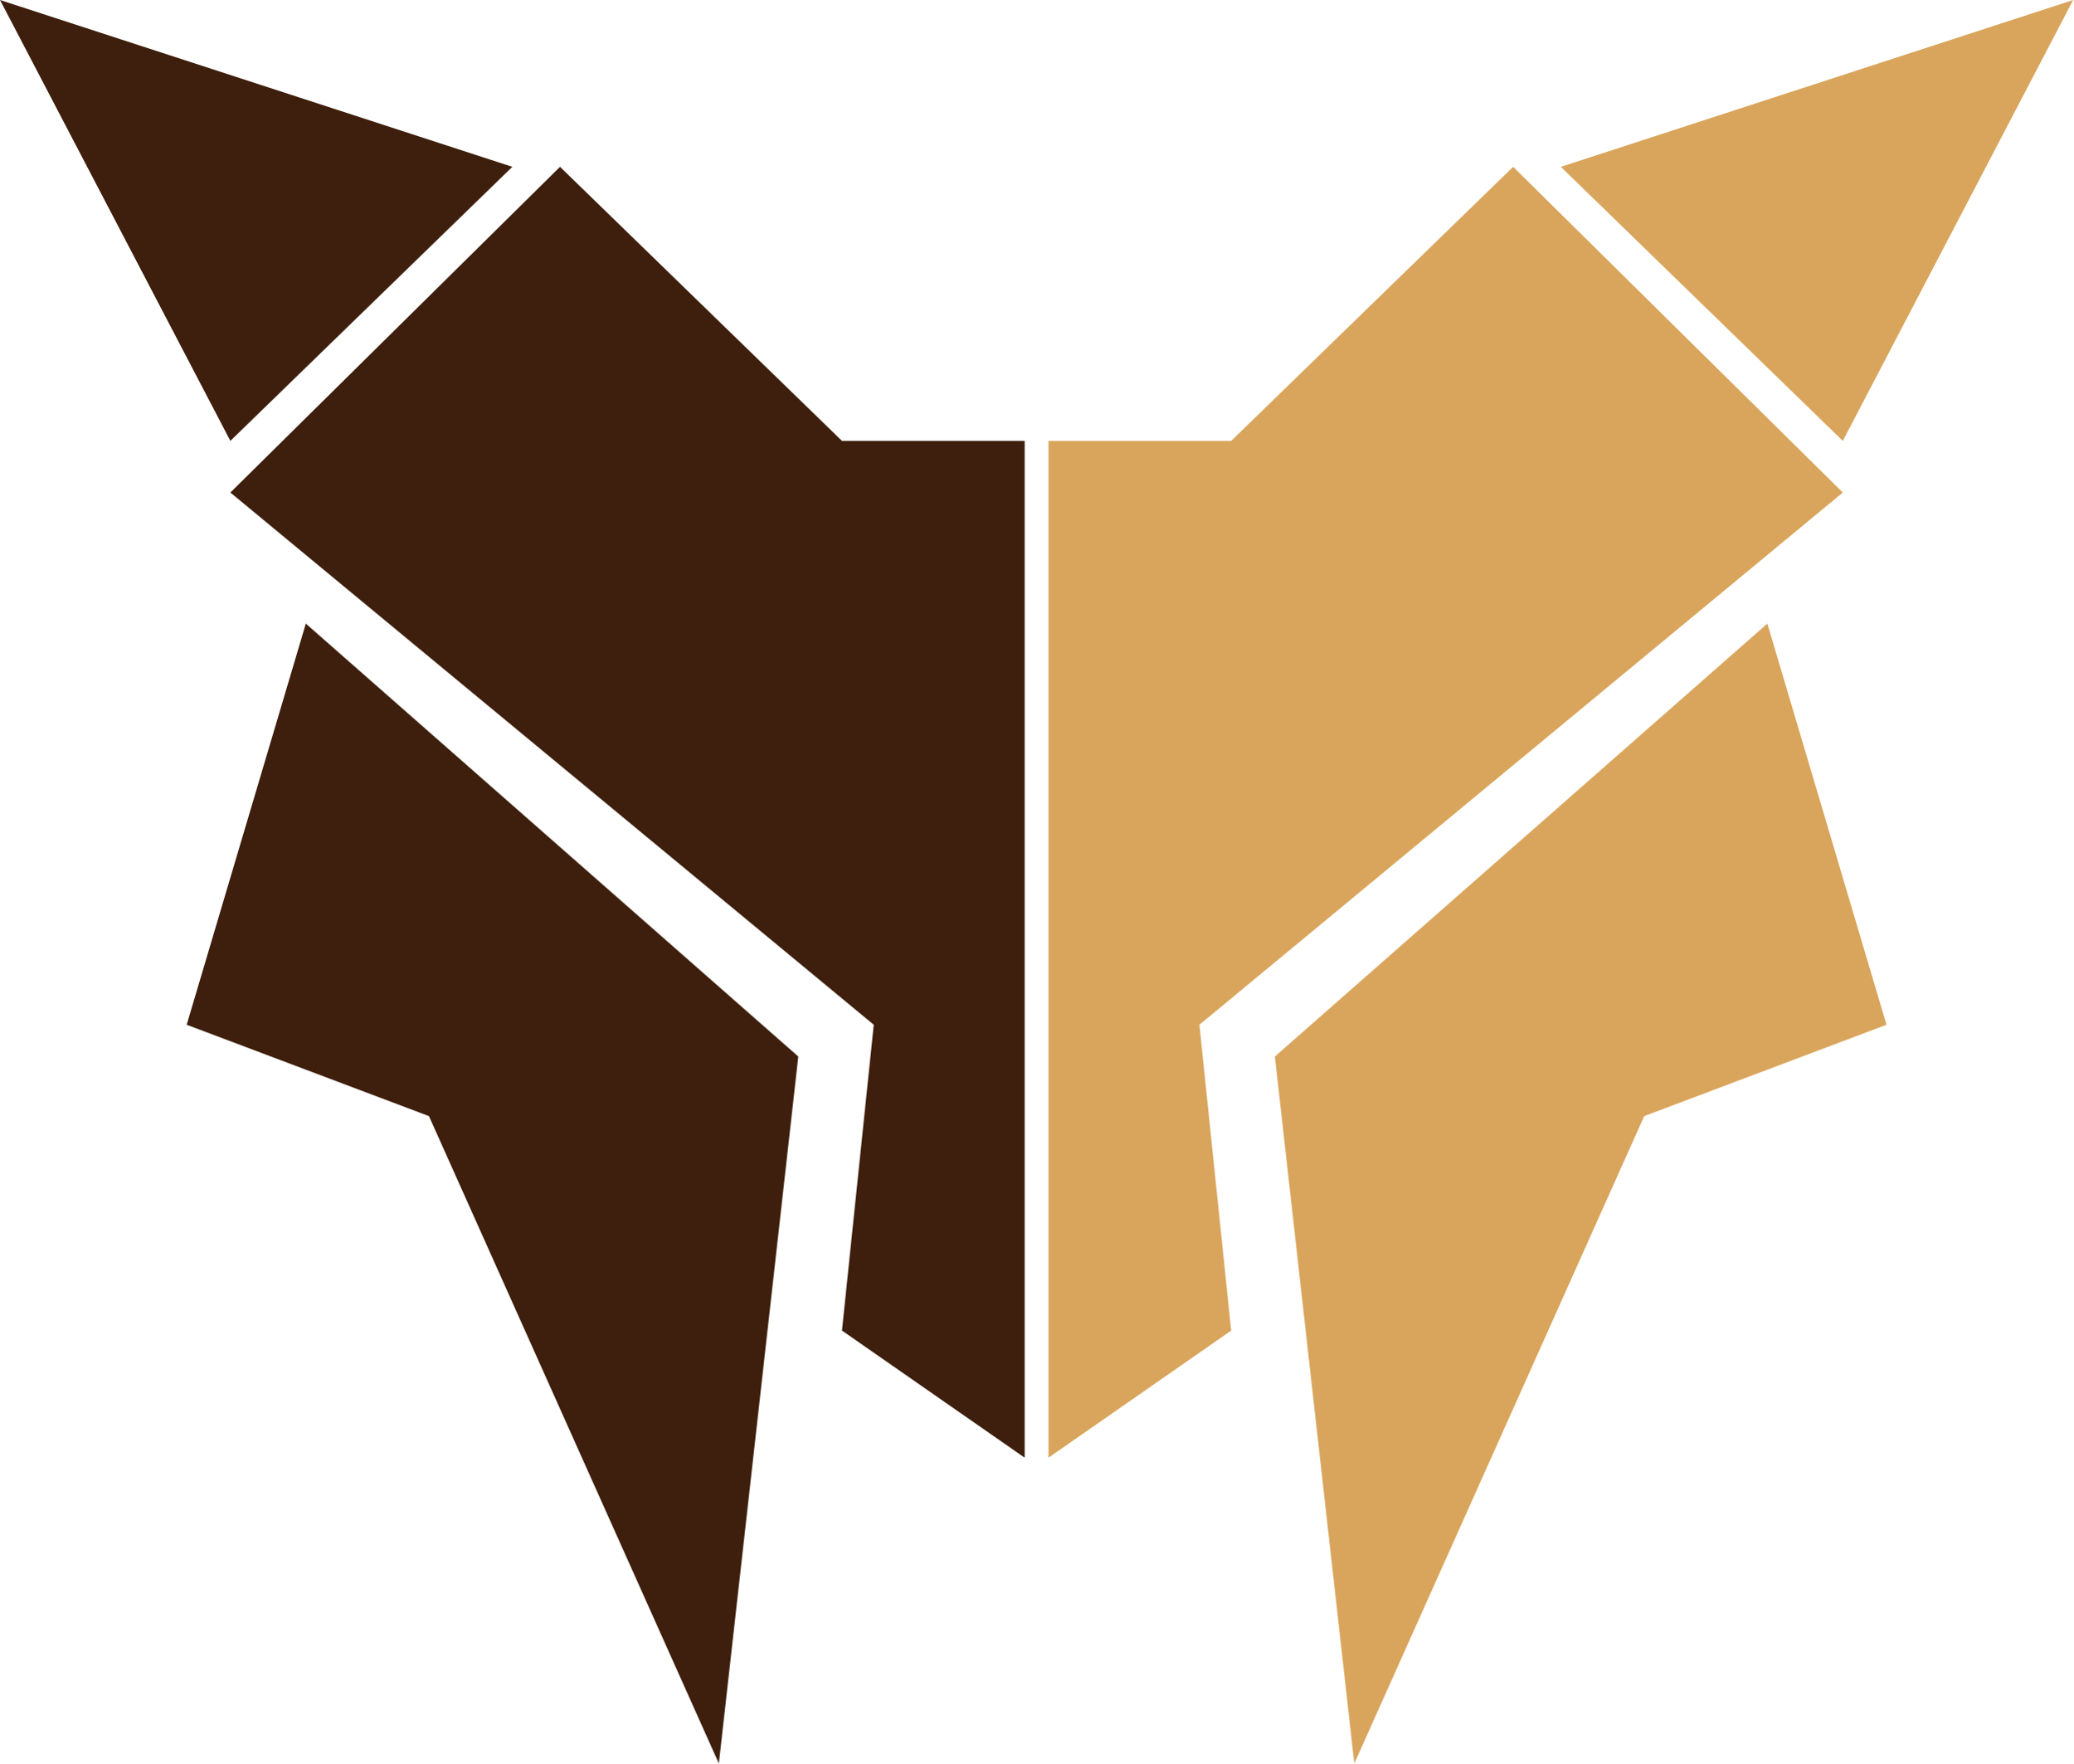
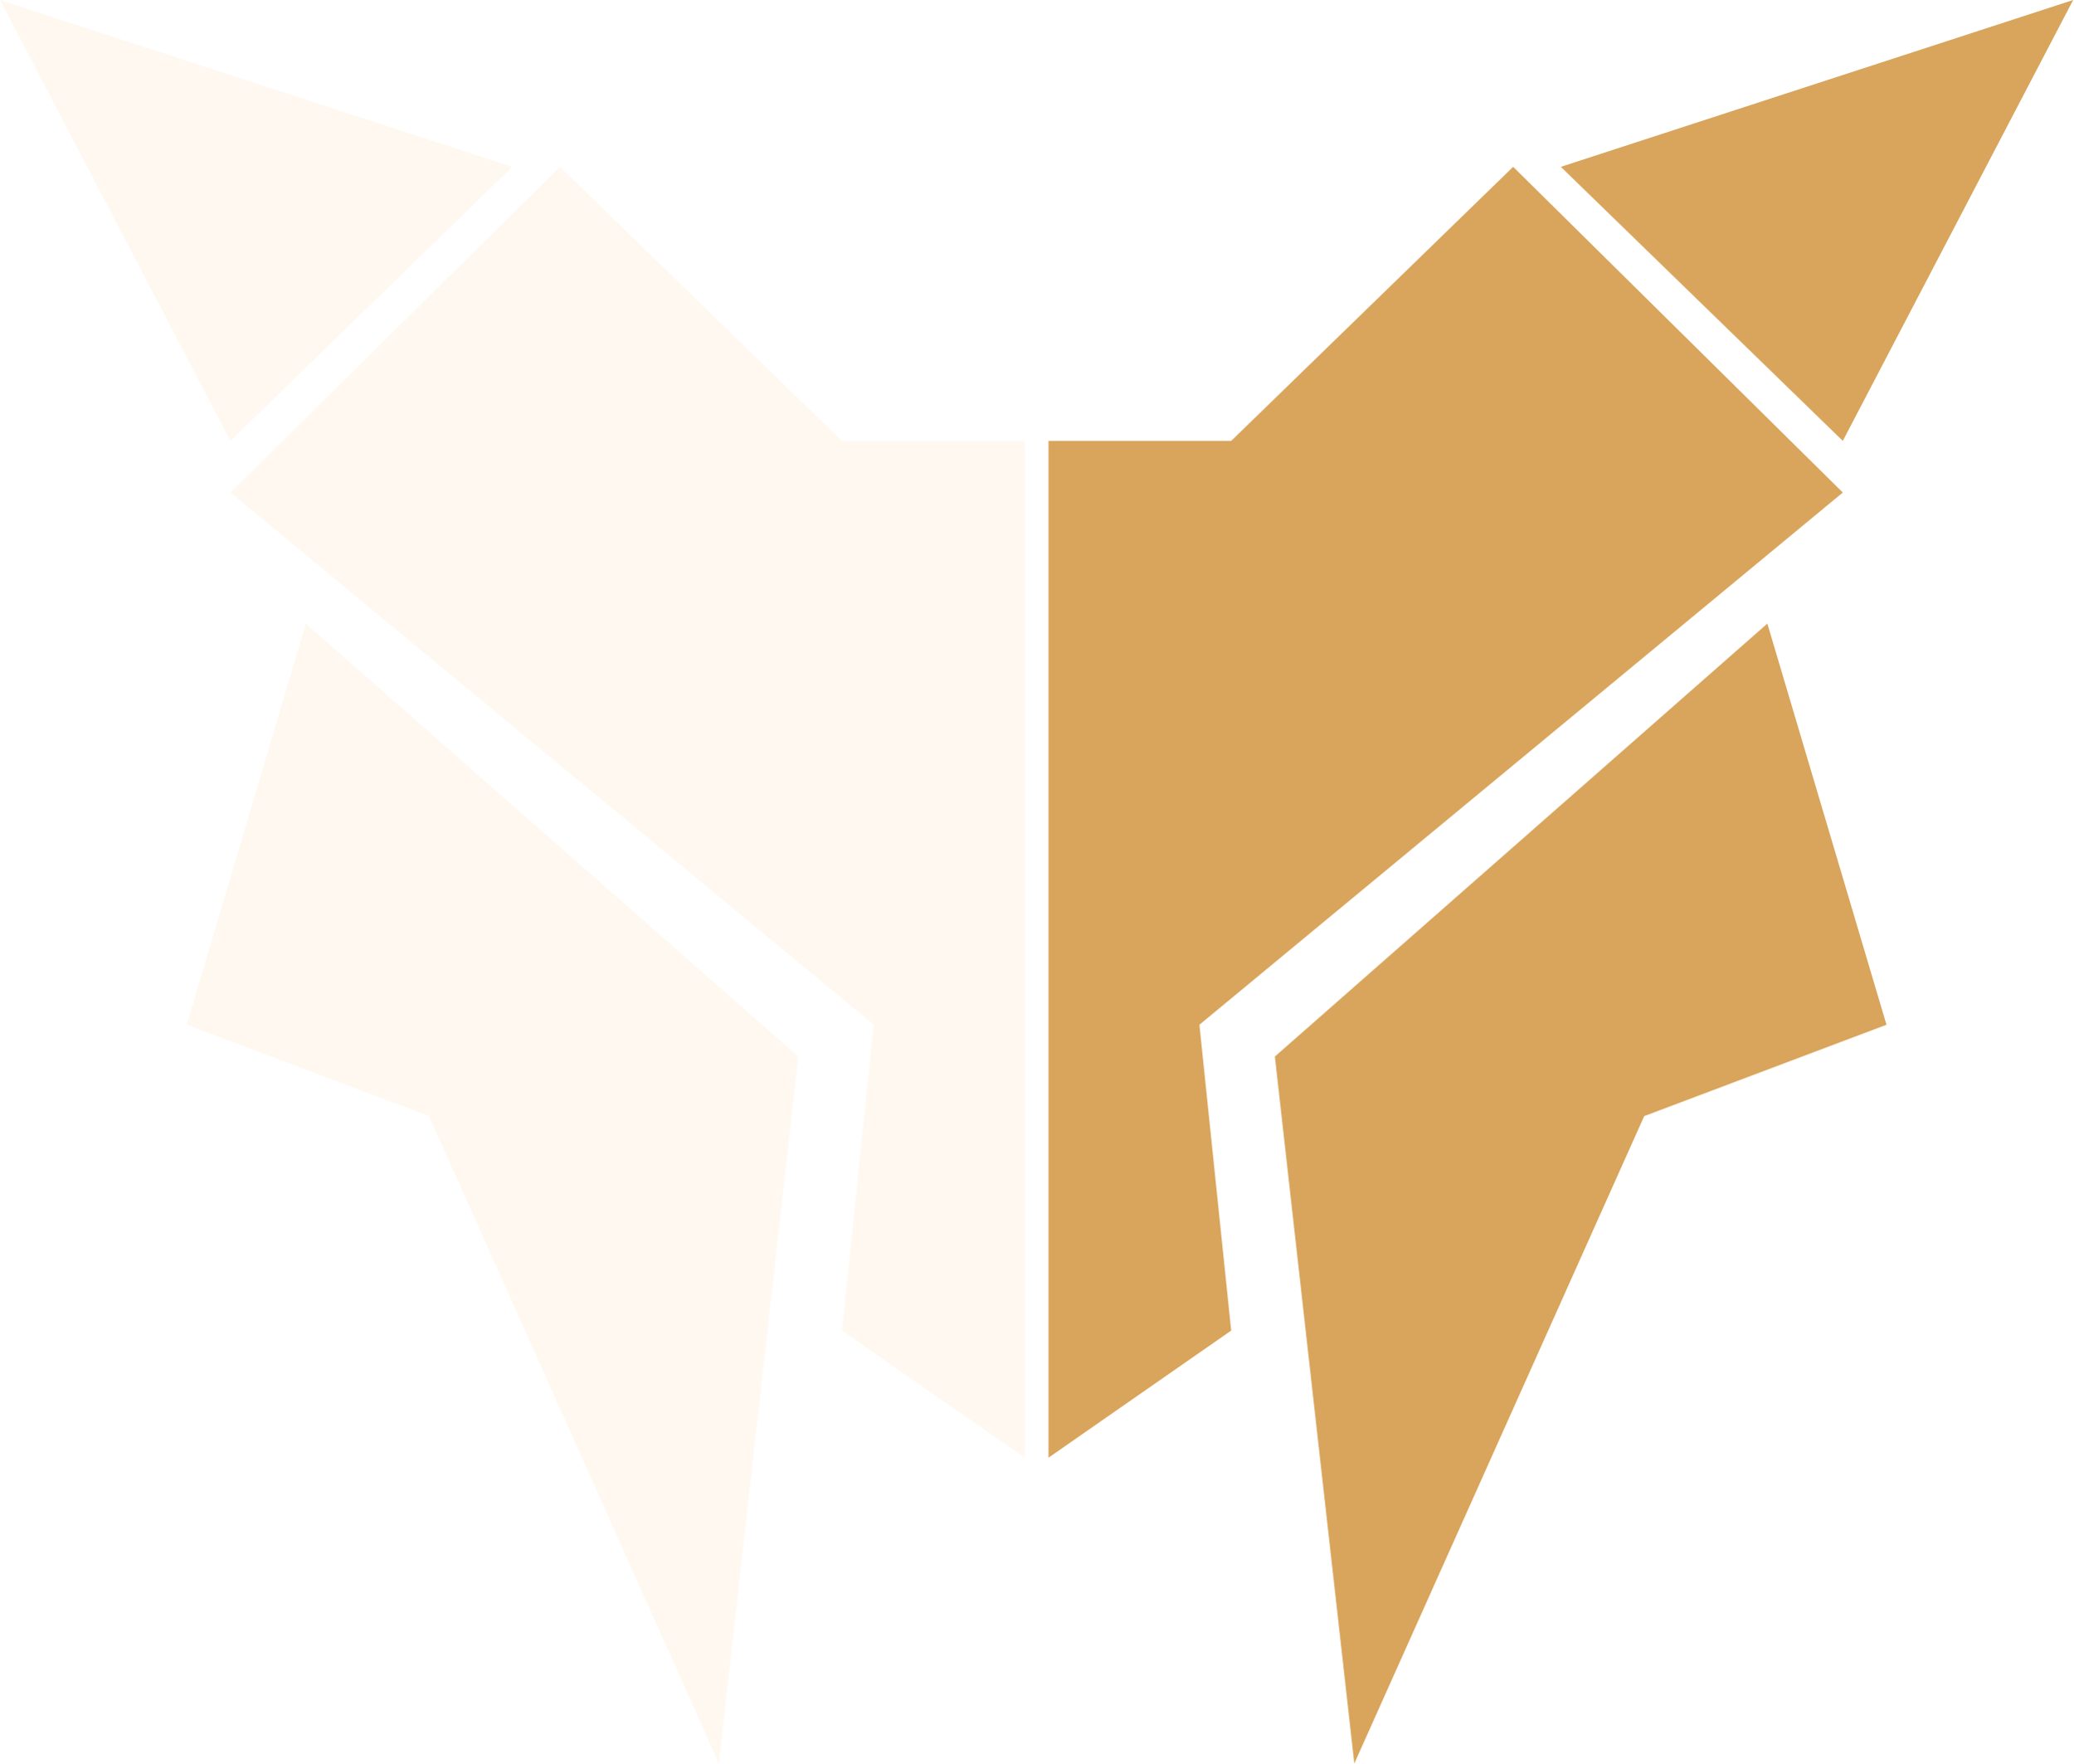
<svg xmlns="http://www.w3.org/2000/svg" width="261" height="222" viewBox="0 0 261 222" fill="none">
-   <path d="M64.5 21L29 55.5L0 0L64.5 21Z" fill="#3E1F0D" />
-   <path d="M100.5 133L90.5 222L54 140.5L23.5 129L38.5 78.5L100.5 133Z" fill="#3E1F0D" />
-   <path d="M129 55.5V183.5L106 167.5L110 129L29 62L70.5 21L106 55.5H129Z" fill="#3E1F0D" />
+   <path d="M64.5 21L29 55.5L0 0L64.5 21Z" fill="#FFF8F0" />
+   <path d="M100.5 133L90.5 222L54 140.5L23.5 129L38.5 78.5L100.5 133Z" fill="#FFF8F0" />
+   <path d="M129 55.5V183.5L106 167.5L110 129L29 62L70.5 21L106 55.5H129Z" fill="#FFF8F0" />
  <path d="M196.5 21L232 55.5L261 0L196.5 21Z" fill="#D9A55C" />
  <path d="M160.5 133L170.5 222L207 140.5L237.5 129L222.5 78.5L160.5 133Z" fill="#D9A55C" />
  <path d="M132 55.5V183.5L155 167.5L151 129L232 62L190.5 21L155 55.5H132Z" fill="#D9A55C" />
</svg>
